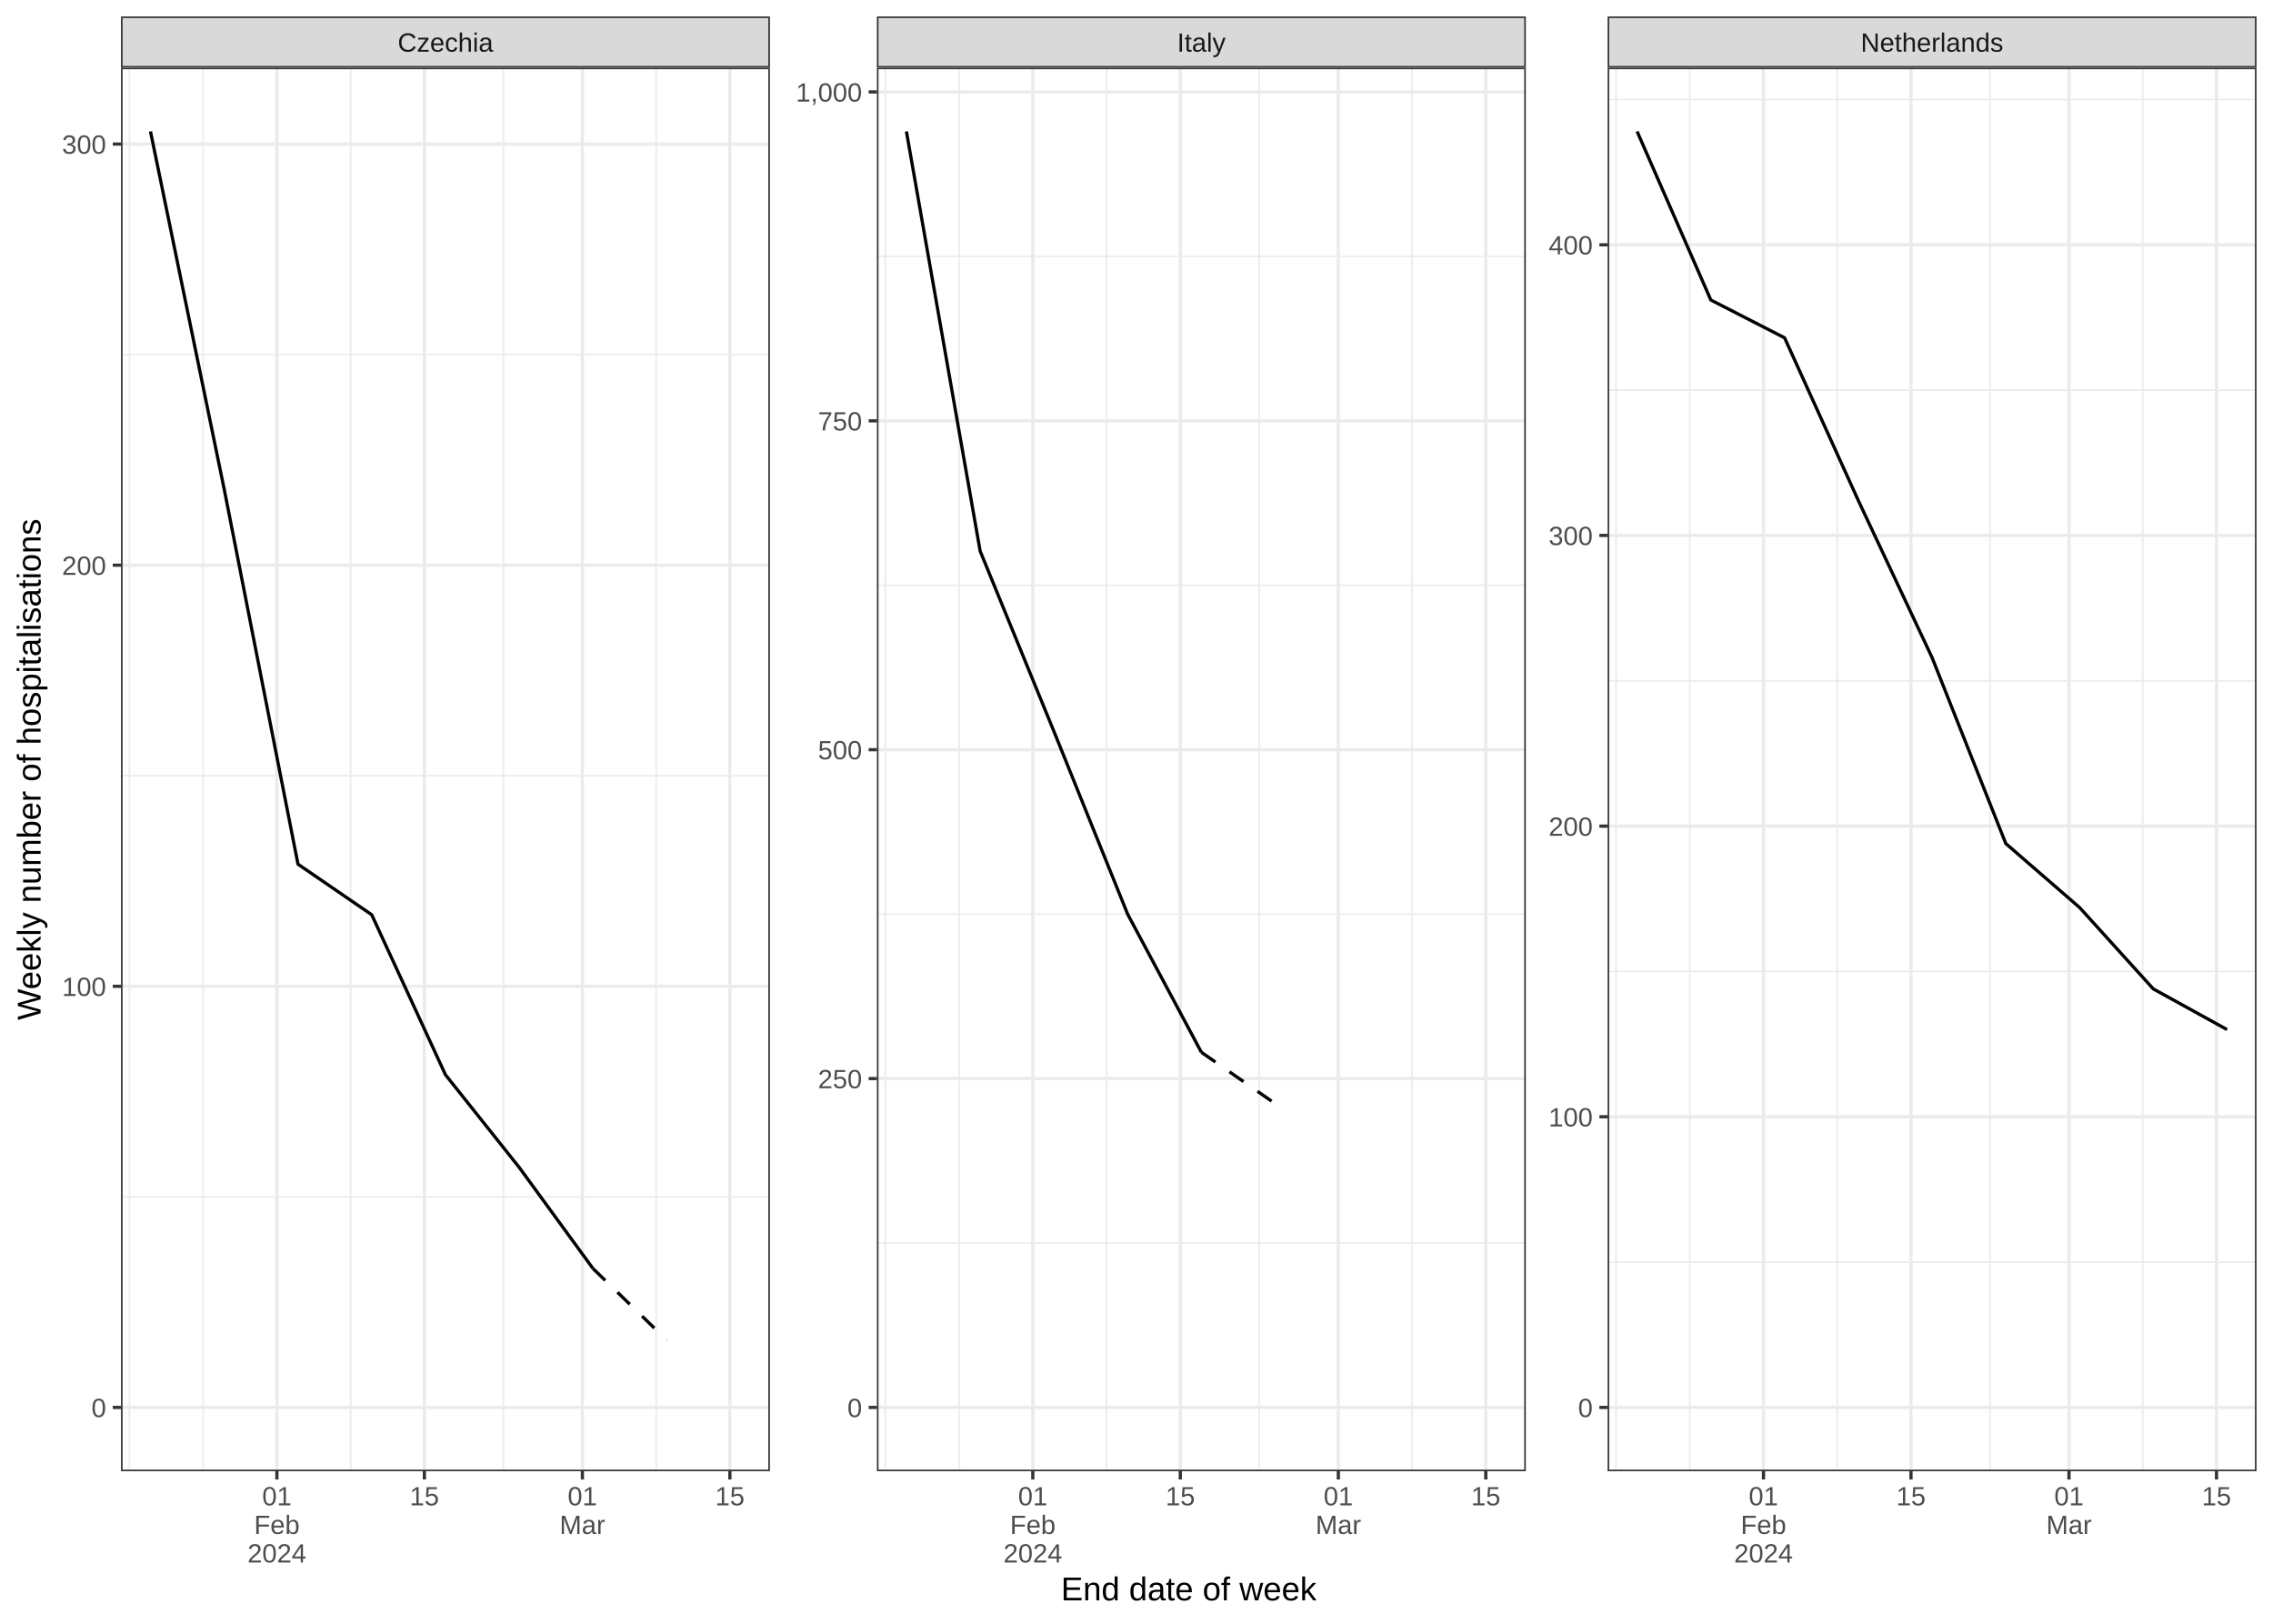
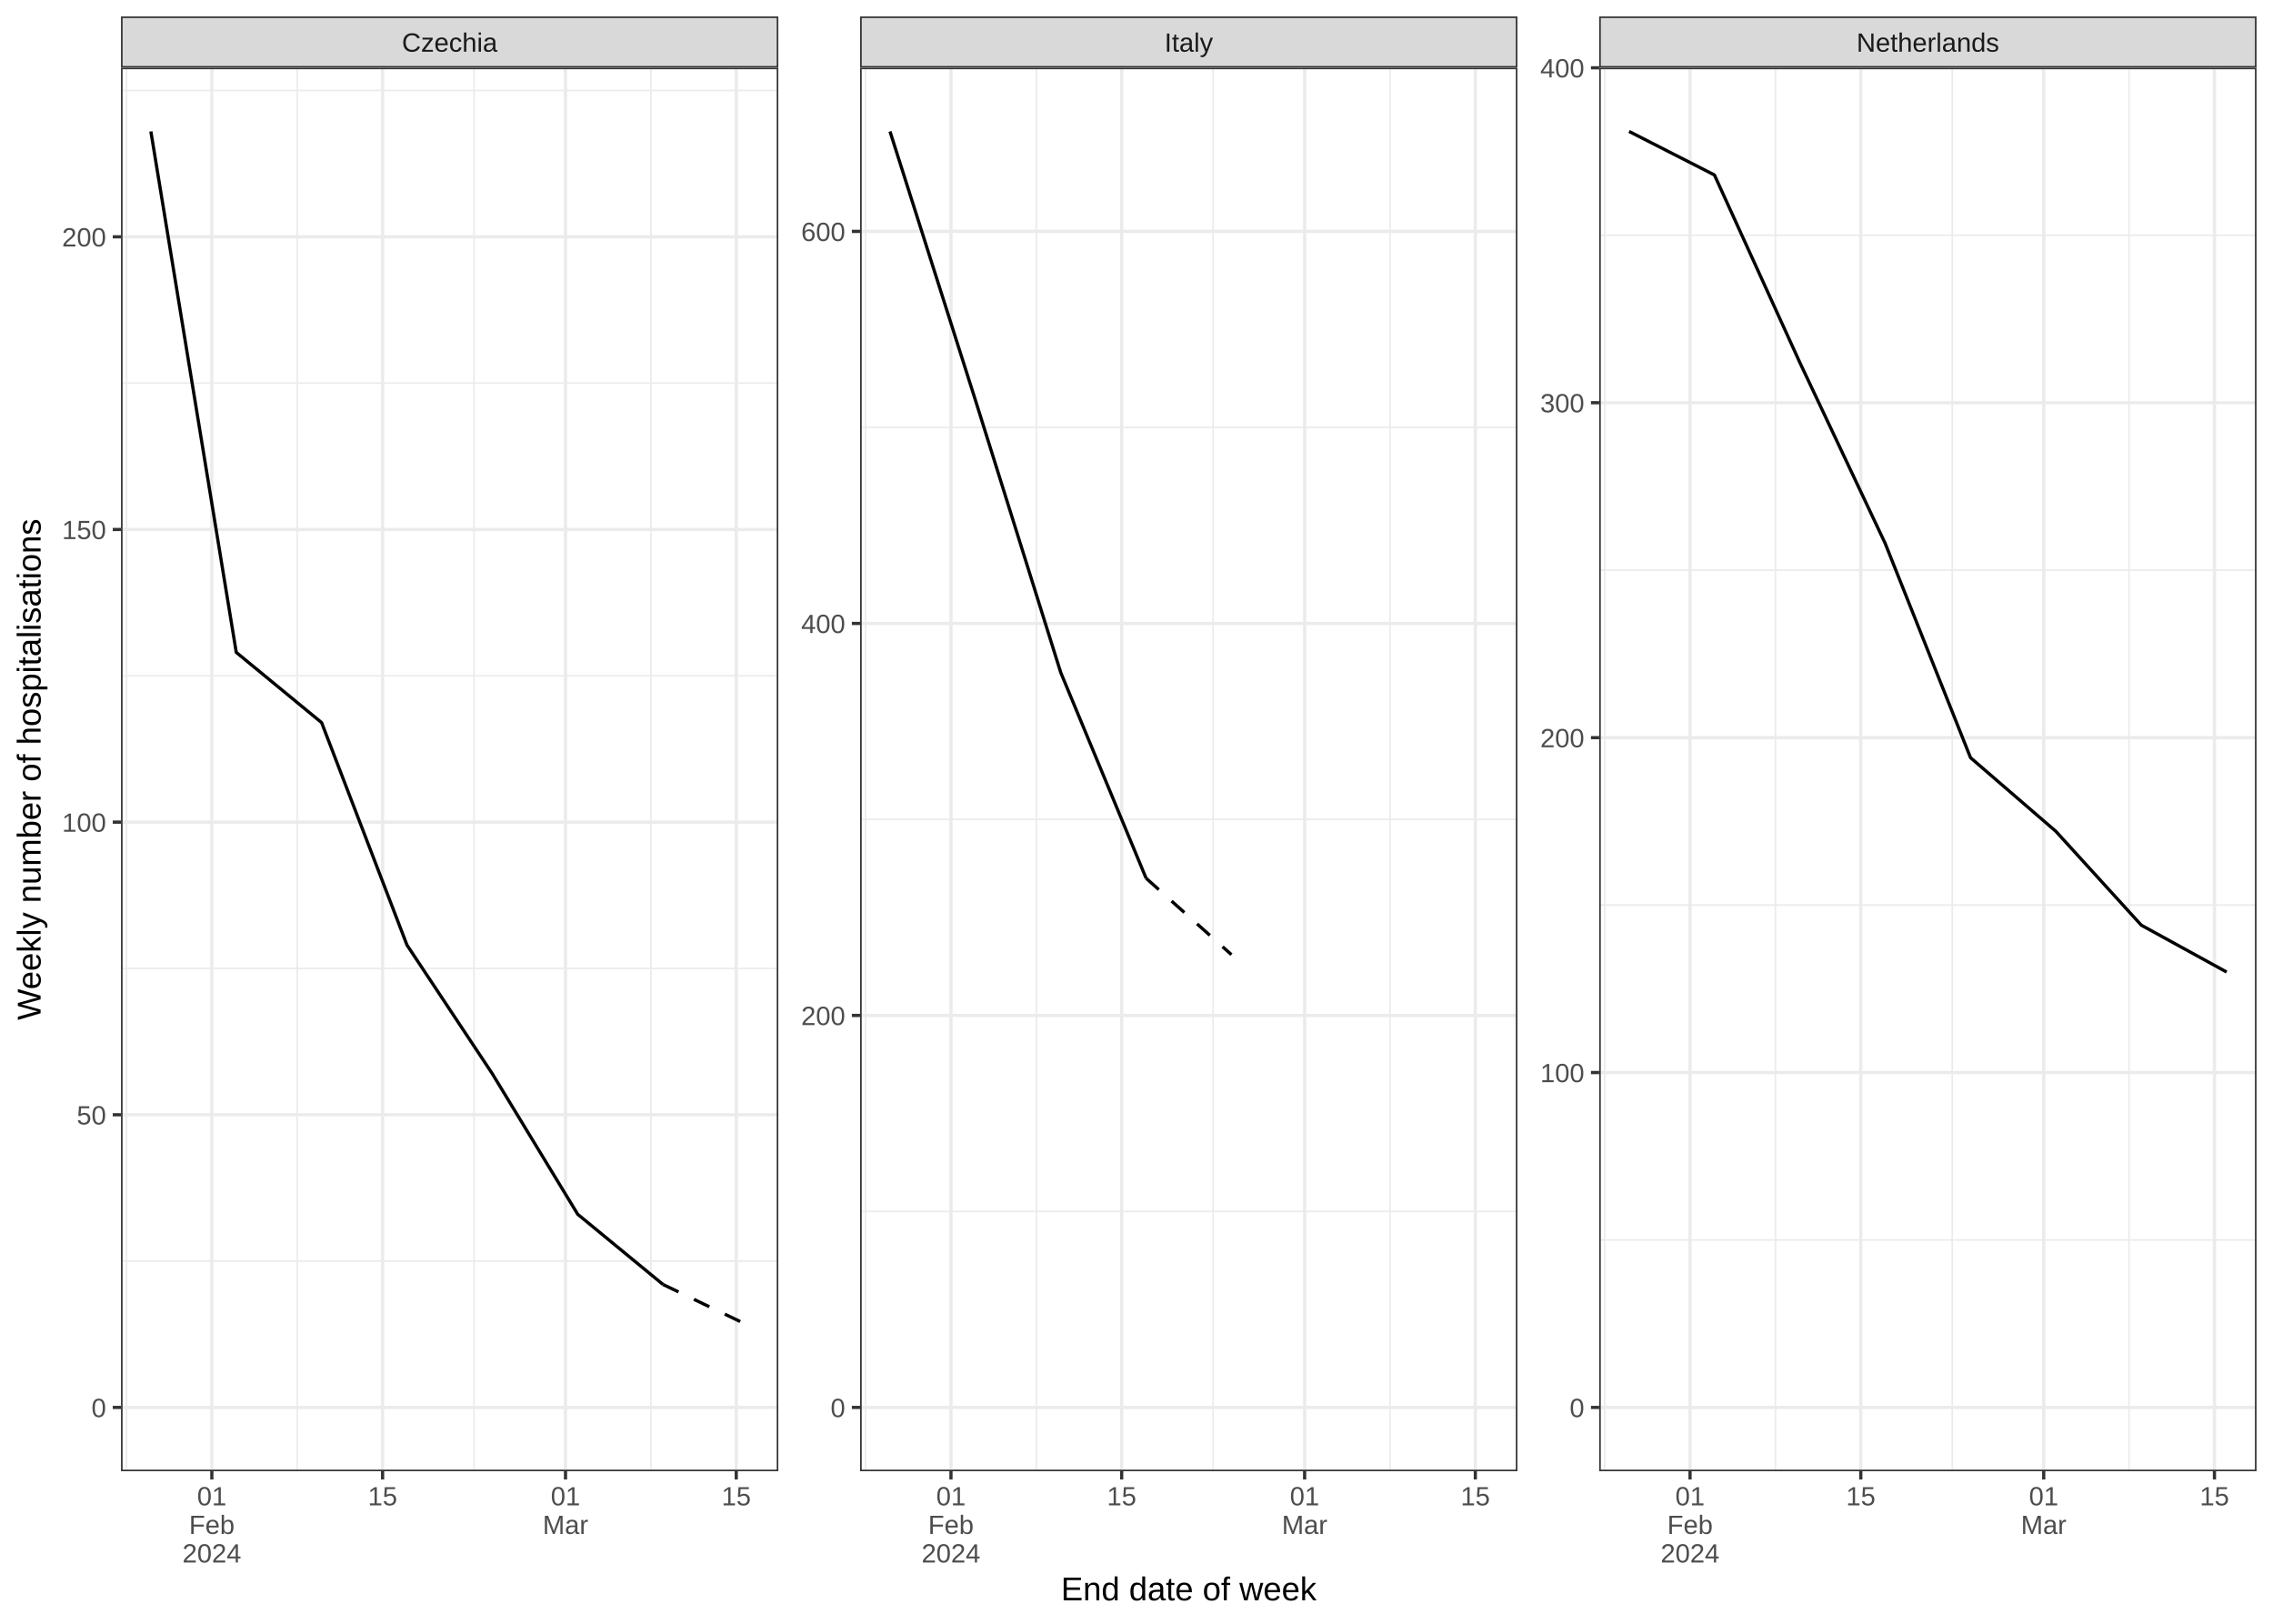
<svg xmlns="http://www.w3.org/2000/svg" class="svglite" width="756.00pt" height="540.00pt" viewBox="0 0 756.00 540.00">
  <defs>
    <style type="text/css">
    .svglite line, .svglite polyline, .svglite polygon, .svglite path, .svglite rect, .svglite circle {
      fill: none;
      stroke: #000000;
      stroke-linecap: round;
      stroke-linejoin: round;
      stroke-miterlimit: 10.00;
    }
    .svglite text {
      white-space: pre;
    }
  </style>
  </defs>
  <rect width="100%" height="100%" style="stroke: none; fill: #FFFFFF;" />
  <defs>
    <clipPath id="cpMC4wMHw3NTYuMDB8MC4wMHw1NDAuMDA=">
      <rect x="0.00" y="0.00" width="756.00" height="540.00" />
    </clipPath>
  </defs>
  <g clip-path="url(#cpMC4wMHw3NTYuMDB8MC4wMHw1NDAuMDA=)">
-     <rect x="0.00" y="0.00" width="756.00" height="540.00" style="stroke-width: 1.07; stroke: #FFFFFF; fill: #FFFFFF;" />
-   </g>
-   <defs>
-     <clipPath id="cpNDAuMjR8MjU2LjA4fDIyLjQ5fDQ4OS4yOQ==">
-       <rect x="40.24" y="22.49" width="215.83" height="466.80" />
-     </clipPath>
-   </defs>
-   <g clip-path="url(#cpNDAuMjR8MjU2LjA4fDIyLjQ5fDQ4OS4yOQ==)">
-     <rect x="40.24" y="22.49" width="215.83" height="466.80" style="stroke-width: 1.07; stroke: none; fill: #FFFFFF;" />
-     <polyline points="40.24,398.04 256.08,398.04 " style="stroke-width: 0.53; stroke: #EBEBEB; stroke-linecap: butt;" />
-     <polyline points="40.24,257.99 256.08,257.99 " style="stroke-width: 0.53; stroke: #EBEBEB; stroke-linecap: butt;" />
-     <polyline points="40.24,117.94 256.08,117.94 " style="stroke-width: 0.53; stroke: #EBEBEB; stroke-linecap: butt;" />
-     <polyline points="43.05,489.29 43.05,22.49 " style="stroke-width: 0.53; stroke: #EBEBEB; stroke-linecap: butt;" />
-     <polyline points="67.57,489.29 67.57,22.49 " style="stroke-width: 0.53; stroke: #EBEBEB; stroke-linecap: butt;" />
-     <polyline points="116.63,489.29 116.63,22.49 " style="stroke-width: 0.53; stroke: #EBEBEB; stroke-linecap: butt;" />
-     <polyline points="167.43,489.29 167.43,22.49 " style="stroke-width: 0.53; stroke: #EBEBEB; stroke-linecap: butt;" />
-     <polyline points="218.24,489.29 218.24,22.49 " style="stroke-width: 0.53; stroke: #EBEBEB; stroke-linecap: butt;" />
-     <polyline points="40.24,468.07 256.08,468.07 " style="stroke-width: 1.07; stroke: #EBEBEB; stroke-linecap: butt;" />
-     <polyline points="40.24,328.02 256.08,328.02 " style="stroke-width: 1.07; stroke: #EBEBEB; stroke-linecap: butt;" />
-     <polyline points="40.24,187.96 256.08,187.96 " style="stroke-width: 1.07; stroke: #EBEBEB; stroke-linecap: butt;" />
-     <polyline points="40.24,47.91 256.08,47.91 " style="stroke-width: 1.07; stroke: #EBEBEB; stroke-linecap: butt;" />
-     <polyline points="92.10,489.29 92.10,22.49 " style="stroke-width: 1.07; stroke: #EBEBEB; stroke-linecap: butt;" />
-     <polyline points="141.15,489.29 141.15,22.49 " style="stroke-width: 1.07; stroke: #EBEBEB; stroke-linecap: butt;" />
-     <polyline points="193.71,489.29 193.71,22.49 " style="stroke-width: 1.07; stroke: #EBEBEB; stroke-linecap: butt;" />
-     <polyline points="242.76,489.29 242.76,22.49 " style="stroke-width: 1.07; stroke: #EBEBEB; stroke-linecap: butt;" />
-     <polyline points="50.05,43.71 74.58,162.75 99.11,287.40 123.63,304.21 148.16,357.43 172.69,388.24 197.21,421.85 " style="stroke-width: 1.07; stroke-linecap: butt;" />
-     <polyline points="197.21,421.85 221.74,445.66 " style="stroke-width: 1.07; stroke-dasharray: 5.69,5.69; stroke-linecap: butt;" />
-     <rect x="40.24" y="22.49" width="215.83" height="466.80" style="stroke-width: 1.07; stroke: #333333;" />
-   </g>
-   <g clip-path="url(#cpMC4wMHw3NTYuMDB8MC4wMHw1NDAuMDA=)">
- </g>
-   <defs>
-     <clipPath id="cpMjkxLjY2fDUwNy40OXwyMi40OXw0ODkuMjk=">
-       <rect x="291.66" y="22.49" width="215.83" height="466.80" />
-     </clipPath>
-   </defs>
-   <g clip-path="url(#cpMjkxLjY2fDUwNy40OXwyMi40OXw0ODkuMjk=)">
-     <rect x="291.66" y="22.49" width="215.83" height="466.80" style="stroke-width: 1.07; stroke: none; fill: #FFFFFF;" />
-     <polyline points="291.66,413.38 507.49,413.38 " style="stroke-width: 0.53; stroke: #EBEBEB; stroke-linecap: butt;" />
-     <polyline points="291.66,304.01 507.49,304.01 " style="stroke-width: 0.53; stroke: #EBEBEB; stroke-linecap: butt;" />
-     <polyline points="291.66,194.64 507.49,194.64 " style="stroke-width: 0.53; stroke: #EBEBEB; stroke-linecap: butt;" />
-     <polyline points="291.66,85.27 507.49,85.27 " style="stroke-width: 0.53; stroke: #EBEBEB; stroke-linecap: butt;" />
-     <polyline points="294.46,489.29 294.46,22.49 " style="stroke-width: 0.53; stroke: #EBEBEB; stroke-linecap: butt;" />
-     <polyline points="318.99,489.29 318.99,22.49 " style="stroke-width: 0.53; stroke: #EBEBEB; stroke-linecap: butt;" />
-     <polyline points="368.04,489.29 368.04,22.49 " style="stroke-width: 0.53; stroke: #EBEBEB; stroke-linecap: butt;" />
-     <polyline points="418.85,489.29 418.85,22.49 " style="stroke-width: 0.53; stroke: #EBEBEB; stroke-linecap: butt;" />
-     <polyline points="469.65,489.29 469.65,22.49 " style="stroke-width: 0.53; stroke: #EBEBEB; stroke-linecap: butt;" />
-     <polyline points="291.66,468.07 507.49,468.07 " style="stroke-width: 1.07; stroke: #EBEBEB; stroke-linecap: butt;" />
-     <polyline points="291.66,358.70 507.49,358.70 " style="stroke-width: 1.07; stroke: #EBEBEB; stroke-linecap: butt;" />
-     <polyline points="291.66,249.33 507.49,249.33 " style="stroke-width: 1.07; stroke: #EBEBEB; stroke-linecap: butt;" />
-     <polyline points="291.66,139.96 507.49,139.96 " style="stroke-width: 1.07; stroke: #EBEBEB; stroke-linecap: butt;" />
-     <polyline points="291.66,30.58 507.49,30.58 " style="stroke-width: 1.07; stroke: #EBEBEB; stroke-linecap: butt;" />
-     <polyline points="343.52,489.29 343.52,22.49 " style="stroke-width: 1.07; stroke: #EBEBEB; stroke-linecap: butt;" />
-     <polyline points="392.57,489.29 392.57,22.49 " style="stroke-width: 1.07; stroke: #EBEBEB; stroke-linecap: butt;" />
-     <polyline points="445.13,489.29 445.13,22.49 " style="stroke-width: 1.07; stroke: #EBEBEB; stroke-linecap: butt;" />
-     <polyline points="494.18,489.29 494.18,22.49 " style="stroke-width: 1.07; stroke: #EBEBEB; stroke-linecap: butt;" />
-     <polyline points="301.47,43.71 326.00,183.27 350.52,243.20 375.05,304.01 399.58,349.95 " style="stroke-width: 1.07; stroke-linecap: butt;" />
-     <polyline points="399.58,349.95 424.10,367.01 " style="stroke-width: 1.07; stroke-dasharray: 5.69,5.69; stroke-linecap: butt;" />
-     <rect x="291.66" y="22.49" width="215.83" height="466.80" style="stroke-width: 1.07; stroke: #333333;" />
-   </g>
-   <g clip-path="url(#cpMC4wMHw3NTYuMDB8MC4wMHw1NDAuMDA=)">
- </g>
-   <defs>
-     <clipPath id="cpNTM0LjY5fDc1MC41MnwyMi40OXw0ODkuMjk=">
-       <rect x="534.69" y="22.49" width="215.83" height="466.80" />
-     </clipPath>
-   </defs>
-   <g clip-path="url(#cpNTM0LjY5fDc1MC41MnwyMi40OXw0ODkuMjk=)">
-     <rect x="534.69" y="22.49" width="215.83" height="466.80" style="stroke-width: 1.07; stroke: none; fill: #FFFFFF;" />
-     <polyline points="534.69,419.74 750.52,419.74 " style="stroke-width: 0.53; stroke: #EBEBEB; stroke-linecap: butt;" />
-     <polyline points="534.69,323.07 750.52,323.07 " style="stroke-width: 0.53; stroke: #EBEBEB; stroke-linecap: butt;" />
-     <polyline points="534.69,226.41 750.52,226.41 " style="stroke-width: 0.53; stroke: #EBEBEB; stroke-linecap: butt;" />
-     <polyline points="534.69,129.74 750.52,129.74 " style="stroke-width: 0.53; stroke: #EBEBEB; stroke-linecap: butt;" />
-     <polyline points="534.69,33.08 750.52,33.08 " style="stroke-width: 0.53; stroke: #EBEBEB; stroke-linecap: butt;" />
-     <polyline points="537.49,489.29 537.49,22.49 " style="stroke-width: 0.53; stroke: #EBEBEB; stroke-linecap: butt;" />
-     <polyline points="562.02,489.29 562.02,22.49 " style="stroke-width: 0.53; stroke: #EBEBEB; stroke-linecap: butt;" />
-     <polyline points="611.07,489.29 611.07,22.49 " style="stroke-width: 0.53; stroke: #EBEBEB; stroke-linecap: butt;" />
-     <polyline points="661.87,489.29 661.87,22.49 " style="stroke-width: 0.53; stroke: #EBEBEB; stroke-linecap: butt;" />
-     <polyline points="712.68,489.29 712.68,22.49 " style="stroke-width: 0.53; stroke: #EBEBEB; stroke-linecap: butt;" />
-     <polyline points="534.69,468.07 750.52,468.07 " style="stroke-width: 1.07; stroke: #EBEBEB; stroke-linecap: butt;" />
-     <polyline points="534.69,371.40 750.52,371.40 " style="stroke-width: 1.07; stroke: #EBEBEB; stroke-linecap: butt;" />
-     <polyline points="534.69,274.74 750.52,274.74 " style="stroke-width: 1.07; stroke: #EBEBEB; stroke-linecap: butt;" />
-     <polyline points="534.69,178.07 750.52,178.07 " style="stroke-width: 1.07; stroke: #EBEBEB; stroke-linecap: butt;" />
-     <polyline points="534.69,81.41 750.52,81.41 " style="stroke-width: 1.07; stroke: #EBEBEB; stroke-linecap: butt;" />
-     <polyline points="586.54,489.29 586.54,22.49 " style="stroke-width: 1.07; stroke: #EBEBEB; stroke-linecap: butt;" />
-     <polyline points="635.60,489.29 635.60,22.49 " style="stroke-width: 1.07; stroke: #EBEBEB; stroke-linecap: butt;" />
-     <polyline points="688.15,489.29 688.15,22.49 " style="stroke-width: 1.07; stroke: #EBEBEB; stroke-linecap: butt;" />
-     <polyline points="737.21,489.29 737.21,22.49 " style="stroke-width: 1.07; stroke: #EBEBEB; stroke-linecap: butt;" />
-     <polyline points="544.50,43.71 569.02,99.77 593.55,112.34 618.08,166.47 642.60,218.67 667.13,280.54 691.66,301.80 716.18,328.87 740.71,342.40 " style="stroke-width: 1.07; stroke-linecap: butt;" />
-     <rect x="534.69" y="22.49" width="215.83" height="466.80" style="stroke-width: 1.07; stroke: #333333;" />
-   </g>
-   <g clip-path="url(#cpMC4wMHw3NTYuMDB8MC4wMHw1NDAuMDA=)">
- </g>
-   <defs>
-     <clipPath id="cpNDAuMjR8MjU2LjA4fDUuNDh8MjIuNDk=">
-       <rect x="40.24" y="5.48" width="215.83" height="17.01" />
-     </clipPath>
-   </defs>
-   <g clip-path="url(#cpNDAuMjR8MjU2LjA4fDUuNDh8MjIuNDk=)">
-     <rect x="40.24" y="5.48" width="215.83" height="17.01" style="stroke-width: 1.07; stroke: #333333; fill: #D9D9D9;" />
-     <text x="148.16" y="17.19" text-anchor="middle" style="font-size: 8.80px;fill: #1A1A1A; font-family: &quot;Liberation Sans&quot;;" textLength="34.42px" lengthAdjust="spacingAndGlyphs">Czechia</text>
-   </g>
-   <g clip-path="url(#cpMC4wMHw3NTYuMDB8MC4wMHw1NDAuMDA=)">
- </g>
-   <defs>
-     <clipPath id="cpMjkxLjY2fDUwNy40OXw1LjQ4fDIyLjQ5">
-       <rect x="291.66" y="5.48" width="215.83" height="17.01" />
-     </clipPath>
-   </defs>
-   <g clip-path="url(#cpMjkxLjY2fDUwNy40OXw1LjQ4fDIyLjQ5)">
-     <rect x="291.66" y="5.48" width="215.83" height="17.01" style="stroke-width: 1.07; stroke: #333333; fill: #D9D9D9;" />
-     <text x="399.58" y="17.19" text-anchor="middle" style="font-size: 8.80px;fill: #1A1A1A; font-family: &quot;Liberation Sans&quot;;" textLength="19.09px" lengthAdjust="spacingAndGlyphs">Italy</text>
-   </g>
-   <g clip-path="url(#cpMC4wMHw3NTYuMDB8MC4wMHw1NDAuMDA=)">
- </g>
-   <defs>
-     <clipPath id="cpNTM0LjY5fDc1MC41Mnw1LjQ4fDIyLjQ5">
-       <rect x="534.69" y="5.48" width="215.83" height="17.01" />
-     </clipPath>
-   </defs>
-   <g clip-path="url(#cpNTM0LjY5fDc1MC41Mnw1LjQ4fDIyLjQ5)">
-     <rect x="534.69" y="5.48" width="215.83" height="17.01" style="stroke-width: 1.07; stroke: #333333; fill: #D9D9D9;" />
-     <text x="642.60" y="17.19" text-anchor="middle" style="font-size: 8.80px;fill: #1A1A1A; font-family: &quot;Liberation Sans&quot;;" textLength="53.63px" lengthAdjust="spacingAndGlyphs">Netherlands</text>
-   </g>
-   <g clip-path="url(#cpMC4wMHw3NTYuMDB8MC4wMHw1NDAuMDA=)">
-     <polyline points="92.10,492.03 92.10,489.29 " style="stroke-width: 1.07; stroke: #333333; stroke-linecap: butt;" />
-     <polyline points="141.15,492.03 141.15,489.29 " style="stroke-width: 1.07; stroke: #333333; stroke-linecap: butt;" />
-     <polyline points="193.71,492.03 193.71,489.29 " style="stroke-width: 1.07; stroke: #333333; stroke-linecap: butt;" />
-     <polyline points="242.76,492.03 242.76,489.29 " style="stroke-width: 1.07; stroke: #333333; stroke-linecap: butt;" />
-     <text x="92.10" y="500.63" text-anchor="middle" style="font-size: 8.80px;fill: #4D4D4D; font-family: &quot;Liberation Sans&quot;;" textLength="11.19px" lengthAdjust="spacingAndGlyphs">01</text>
-     <text x="92.10" y="510.14" text-anchor="middle" style="font-size: 8.80px;fill: #4D4D4D; font-family: &quot;Liberation Sans&quot;;" textLength="15.58px" lengthAdjust="spacingAndGlyphs">Feb</text>
-     <text x="92.10" y="519.64" text-anchor="middle" style="font-size: 8.80px;fill: #4D4D4D; font-family: &quot;Liberation Sans&quot;;" textLength="22.38px" lengthAdjust="spacingAndGlyphs">2024</text>
-     <text x="141.15" y="500.63" text-anchor="middle" style="font-size: 8.80px;fill: #4D4D4D; font-family: &quot;Liberation Sans&quot;;" textLength="11.19px" lengthAdjust="spacingAndGlyphs">15</text>
-     <text x="193.71" y="500.63" text-anchor="middle" style="font-size: 8.80px;fill: #4D4D4D; font-family: &quot;Liberation Sans&quot;;" textLength="11.19px" lengthAdjust="spacingAndGlyphs">01</text>
-     <text x="193.71" y="510.14" text-anchor="middle" style="font-size: 8.80px;fill: #4D4D4D; font-family: &quot;Liberation Sans&quot;;" textLength="16.60px" lengthAdjust="spacingAndGlyphs">Mar</text>
-     <text x="242.76" y="500.63" text-anchor="middle" style="font-size: 8.80px;fill: #4D4D4D; font-family: &quot;Liberation Sans&quot;;" textLength="11.19px" lengthAdjust="spacingAndGlyphs">15</text>
-     <polyline points="343.52,492.03 343.52,489.29 " style="stroke-width: 1.07; stroke: #333333; stroke-linecap: butt;" />
-     <polyline points="392.57,492.03 392.57,489.29 " style="stroke-width: 1.07; stroke: #333333; stroke-linecap: butt;" />
-     <polyline points="445.13,492.03 445.13,489.29 " style="stroke-width: 1.07; stroke: #333333; stroke-linecap: butt;" />
-     <polyline points="494.18,492.03 494.18,489.29 " style="stroke-width: 1.07; stroke: #333333; stroke-linecap: butt;" />
-     <text x="343.52" y="500.63" text-anchor="middle" style="font-size: 8.80px;fill: #4D4D4D; font-family: &quot;Liberation Sans&quot;;" textLength="11.19px" lengthAdjust="spacingAndGlyphs">01</text>
-     <text x="343.52" y="510.14" text-anchor="middle" style="font-size: 8.80px;fill: #4D4D4D; font-family: &quot;Liberation Sans&quot;;" textLength="15.58px" lengthAdjust="spacingAndGlyphs">Feb</text>
-     <text x="343.52" y="519.64" text-anchor="middle" style="font-size: 8.80px;fill: #4D4D4D; font-family: &quot;Liberation Sans&quot;;" textLength="22.38px" lengthAdjust="spacingAndGlyphs">2024</text>
-     <text x="392.57" y="500.63" text-anchor="middle" style="font-size: 8.80px;fill: #4D4D4D; font-family: &quot;Liberation Sans&quot;;" textLength="11.19px" lengthAdjust="spacingAndGlyphs">15</text>
-     <text x="445.13" y="500.63" text-anchor="middle" style="font-size: 8.80px;fill: #4D4D4D; font-family: &quot;Liberation Sans&quot;;" textLength="11.19px" lengthAdjust="spacingAndGlyphs">01</text>
-     <text x="445.13" y="510.14" text-anchor="middle" style="font-size: 8.80px;fill: #4D4D4D; font-family: &quot;Liberation Sans&quot;;" textLength="16.60px" lengthAdjust="spacingAndGlyphs">Mar</text>
-     <text x="494.18" y="500.63" text-anchor="middle" style="font-size: 8.80px;fill: #4D4D4D; font-family: &quot;Liberation Sans&quot;;" textLength="11.19px" lengthAdjust="spacingAndGlyphs">15</text>
-     <polyline points="586.54,492.03 586.54,489.29 " style="stroke-width: 1.07; stroke: #333333; stroke-linecap: butt;" />
-     <polyline points="635.60,492.03 635.60,489.29 " style="stroke-width: 1.07; stroke: #333333; stroke-linecap: butt;" />
-     <polyline points="688.15,492.03 688.15,489.29 " style="stroke-width: 1.07; stroke: #333333; stroke-linecap: butt;" />
-     <polyline points="737.21,492.03 737.21,489.29 " style="stroke-width: 1.07; stroke: #333333; stroke-linecap: butt;" />
-     <text x="586.54" y="500.63" text-anchor="middle" style="font-size: 8.80px;fill: #4D4D4D; font-family: &quot;Liberation Sans&quot;;" textLength="11.19px" lengthAdjust="spacingAndGlyphs">01</text>
-     <text x="586.54" y="510.14" text-anchor="middle" style="font-size: 8.80px;fill: #4D4D4D; font-family: &quot;Liberation Sans&quot;;" textLength="15.58px" lengthAdjust="spacingAndGlyphs">Feb</text>
-     <text x="586.54" y="519.64" text-anchor="middle" style="font-size: 8.80px;fill: #4D4D4D; font-family: &quot;Liberation Sans&quot;;" textLength="22.38px" lengthAdjust="spacingAndGlyphs">2024</text>
-     <text x="635.60" y="500.63" text-anchor="middle" style="font-size: 8.80px;fill: #4D4D4D; font-family: &quot;Liberation Sans&quot;;" textLength="11.19px" lengthAdjust="spacingAndGlyphs">15</text>
-     <text x="688.15" y="500.63" text-anchor="middle" style="font-size: 8.80px;fill: #4D4D4D; font-family: &quot;Liberation Sans&quot;;" textLength="11.19px" lengthAdjust="spacingAndGlyphs">01</text>
-     <text x="688.15" y="510.14" text-anchor="middle" style="font-size: 8.80px;fill: #4D4D4D; font-family: &quot;Liberation Sans&quot;;" textLength="16.60px" lengthAdjust="spacingAndGlyphs">Mar</text>
-     <text x="737.21" y="500.63" text-anchor="middle" style="font-size: 8.80px;fill: #4D4D4D; font-family: &quot;Liberation Sans&quot;;" textLength="11.19px" lengthAdjust="spacingAndGlyphs">15</text>
-     <text x="529.76" y="471.28" text-anchor="end" style="font-size: 8.80px;fill: #4D4D4D; font-family: &quot;Liberation Sans&quot;;" textLength="5.59px" lengthAdjust="spacingAndGlyphs">0</text>
-     <text x="529.76" y="374.61" text-anchor="end" style="font-size: 8.80px;fill: #4D4D4D; font-family: &quot;Liberation Sans&quot;;" textLength="16.78px" lengthAdjust="spacingAndGlyphs">100</text>
-     <text x="529.76" y="277.95" text-anchor="end" style="font-size: 8.80px;fill: #4D4D4D; font-family: &quot;Liberation Sans&quot;;" textLength="16.78px" lengthAdjust="spacingAndGlyphs">200</text>
-     <text x="529.76" y="181.28" text-anchor="end" style="font-size: 8.80px;fill: #4D4D4D; font-family: &quot;Liberation Sans&quot;;" textLength="16.78px" lengthAdjust="spacingAndGlyphs">300</text>
-     <text x="529.76" y="84.62" text-anchor="end" style="font-size: 8.80px;fill: #4D4D4D; font-family: &quot;Liberation Sans&quot;;" textLength="16.78px" lengthAdjust="spacingAndGlyphs">400</text>
-     <polyline points="531.95,468.07 534.69,468.07 " style="stroke-width: 1.07; stroke: #333333; stroke-linecap: butt;" />
-     <polyline points="531.95,371.40 534.69,371.40 " style="stroke-width: 1.07; stroke: #333333; stroke-linecap: butt;" />
-     <polyline points="531.95,274.74 534.69,274.74 " style="stroke-width: 1.07; stroke: #333333; stroke-linecap: butt;" />
-     <polyline points="531.95,178.07 534.69,178.07 " style="stroke-width: 1.07; stroke: #333333; stroke-linecap: butt;" />
-     <polyline points="531.95,81.41 534.69,81.41 " style="stroke-width: 1.07; stroke: #333333; stroke-linecap: butt;" />
-     <text x="286.73" y="471.28" text-anchor="end" style="font-size: 8.80px;fill: #4D4D4D; font-family: &quot;Liberation Sans&quot;;" textLength="5.59px" lengthAdjust="spacingAndGlyphs">0</text>
-     <text x="286.73" y="361.91" text-anchor="end" style="font-size: 8.80px;fill: #4D4D4D; font-family: &quot;Liberation Sans&quot;;" textLength="16.78px" lengthAdjust="spacingAndGlyphs">250</text>
-     <text x="286.73" y="252.53" text-anchor="end" style="font-size: 8.80px;fill: #4D4D4D; font-family: &quot;Liberation Sans&quot;;" textLength="16.78px" lengthAdjust="spacingAndGlyphs">500</text>
-     <text x="286.73" y="143.16" text-anchor="end" style="font-size: 8.80px;fill: #4D4D4D; font-family: &quot;Liberation Sans&quot;;" textLength="16.78px" lengthAdjust="spacingAndGlyphs">750</text>
-     <text x="286.73" y="33.79" text-anchor="end" style="font-size: 8.80px;fill: #4D4D4D; font-family: &quot;Liberation Sans&quot;;" textLength="25.17px" lengthAdjust="spacingAndGlyphs">1,000</text>
-     <polyline points="288.92,468.07 291.66,468.07 " style="stroke-width: 1.07; stroke: #333333; stroke-linecap: butt;" />
-     <polyline points="288.92,358.70 291.66,358.70 " style="stroke-width: 1.07; stroke: #333333; stroke-linecap: butt;" />
-     <polyline points="288.92,249.33 291.66,249.33 " style="stroke-width: 1.07; stroke: #333333; stroke-linecap: butt;" />
-     <polyline points="288.92,139.96 291.66,139.96 " style="stroke-width: 1.07; stroke: #333333; stroke-linecap: butt;" />
-     <polyline points="288.92,30.58 291.66,30.58 " style="stroke-width: 1.07; stroke: #333333; stroke-linecap: butt;" />
+     <rect x="0" y="0.00" width="756.00" height="540.00" style="stroke-width: 1.07; stroke: #FFFFFF; fill: #FFFFFF;" />
+   </g>
+   <defs>
+     <clipPath id="cpNDAuMjR8MjU4Ljg3fDIyLjQ5fDQ4OS4yOQ==">
+       <rect x="40.24" y="22.49" width="218.63" height="466.80" />
+     </clipPath>
+   </defs>
+   <g clip-path="url(#cpNDAuMjR8MjU4Ljg3fDIyLjQ5fDQ4OS4yOQ==)">
+     <rect x="40.24" y="22.49" width="218.63" height="466.80" style="stroke-width: 1.07; stroke: none; fill: #FFFFFF;" />
+     <polyline points="40.24,419.40 258.87,419.40 " style="stroke-width: 0.53; stroke: #EBEBEB; stroke-linecap: butt;" />
+     <polyline points="40.24,322.07 258.87,322.07 " style="stroke-width: 0.53; stroke: #EBEBEB; stroke-linecap: butt;" />
+     <polyline points="40.24,224.74 258.87,224.74 " style="stroke-width: 0.53; stroke: #EBEBEB; stroke-linecap: butt;" />
+     <polyline points="40.24,127.41 258.87,127.41 " style="stroke-width: 0.53; stroke: #EBEBEB; stroke-linecap: butt;" />
+     <polyline points="40.24,30.08 258.87,30.08 " style="stroke-width: 0.53; stroke: #EBEBEB; stroke-linecap: butt;" />
+     <polyline points="42.07,489.29 42.07,22.49 " style="stroke-width: 0.53; stroke: #EBEBEB; stroke-linecap: butt;" />
+     <polyline points="98.86,489.29 98.86,22.49 " style="stroke-width: 0.53; stroke: #EBEBEB; stroke-linecap: butt;" />
+     <polyline points="157.67,489.29 157.67,22.49 " style="stroke-width: 0.53; stroke: #EBEBEB; stroke-linecap: butt;" />
+     <polyline points="216.49,489.29 216.49,22.49 " style="stroke-width: 0.53; stroke: #EBEBEB; stroke-linecap: butt;" />
+     <polyline points="40.24,468.07 258.87,468.07 " style="stroke-width: 1.07; stroke: #EBEBEB; stroke-linecap: butt;" />
+     <polyline points="40.24,370.74 258.87,370.74 " style="stroke-width: 1.07; stroke: #EBEBEB; stroke-linecap: butt;" />
+     <polyline points="40.24,273.41 258.87,273.41 " style="stroke-width: 1.07; stroke: #EBEBEB; stroke-linecap: butt;" />
+     <polyline points="40.24,176.08 258.87,176.08 " style="stroke-width: 1.07; stroke: #EBEBEB; stroke-linecap: butt;" />
+     <polyline points="40.24,78.75 258.87,78.75 " style="stroke-width: 1.07; stroke: #EBEBEB; stroke-linecap: butt;" />
+     <polyline points="70.46,489.29 70.46,22.49 " style="stroke-width: 1.07; stroke: #EBEBEB; stroke-linecap: butt;" />
+     <polyline points="127.25,489.29 127.25,22.49 " style="stroke-width: 1.07; stroke: #EBEBEB; stroke-linecap: butt;" />
+     <polyline points="188.09,489.29 188.09,22.49 " style="stroke-width: 1.07; stroke: #EBEBEB; stroke-linecap: butt;" />
+     <polyline points="244.88,489.29 244.88,22.49 " style="stroke-width: 1.07; stroke: #EBEBEB; stroke-linecap: butt;" />
+     <polyline points="50.18,43.71 78.58,216.96 106.97,240.32 135.36,314.29 163.76,357.11 192.15,403.83 220.54,427.19 " style="stroke-width: 1.07; stroke-linecap: butt;" />
+     <polyline points="220.54,427.19 248.94,440.82 " style="stroke-width: 1.07; stroke-dasharray: 5.69,5.69; stroke-linecap: butt;" />
+     <rect x="40.24" y="22.49" width="218.63" height="466.80" style="stroke-width: 1.07; stroke: #333333;" />
+   </g>
+   <g clip-path="url(#cpMC4wMHw3NTYuMDB8MC4wMHw1NDAuMDA=)">
+ </g>
+   <defs>
+     <clipPath id="cpMjg2LjA3fDUwNC43MHwyMi40OXw0ODkuMjk=">
+       <rect x="286.07" y="22.49" width="218.63" height="466.80" />
+     </clipPath>
+   </defs>
+   <g clip-path="url(#cpMjg2LjA3fDUwNC43MHwyMi40OXw0ODkuMjk=)">
+     <rect x="286.07" y="22.49" width="218.63" height="466.80" style="stroke-width: 1.07; stroke: none; fill: #FFFFFF;" />
+     <polyline points="286.07,402.88 504.70,402.88 " style="stroke-width: 0.53; stroke: #EBEBEB; stroke-linecap: butt;" />
+     <polyline points="286.07,272.51 504.70,272.51 " style="stroke-width: 0.53; stroke: #EBEBEB; stroke-linecap: butt;" />
+     <polyline points="286.07,142.14 504.70,142.14 " style="stroke-width: 0.53; stroke: #EBEBEB; stroke-linecap: butt;" />
+     <polyline points="287.89,489.29 287.89,22.49 " style="stroke-width: 0.53; stroke: #EBEBEB; stroke-linecap: butt;" />
+     <polyline points="344.68,489.29 344.68,22.49 " style="stroke-width: 0.53; stroke: #EBEBEB; stroke-linecap: butt;" />
+     <polyline points="403.49,489.29 403.49,22.49 " style="stroke-width: 0.53; stroke: #EBEBEB; stroke-linecap: butt;" />
+     <polyline points="462.31,489.29 462.31,22.49 " style="stroke-width: 0.53; stroke: #EBEBEB; stroke-linecap: butt;" />
+     <polyline points="286.07,468.07 504.70,468.07 " style="stroke-width: 1.07; stroke: #EBEBEB; stroke-linecap: butt;" />
+     <polyline points="286.07,337.70 504.70,337.70 " style="stroke-width: 1.07; stroke: #EBEBEB; stroke-linecap: butt;" />
+     <polyline points="286.07,207.33 504.70,207.33 " style="stroke-width: 1.07; stroke: #EBEBEB; stroke-linecap: butt;" />
+     <polyline points="286.07,76.95 504.70,76.95 " style="stroke-width: 1.07; stroke: #EBEBEB; stroke-linecap: butt;" />
+     <polyline points="316.29,489.29 316.29,22.49 " style="stroke-width: 1.07; stroke: #EBEBEB; stroke-linecap: butt;" />
+     <polyline points="373.07,489.29 373.07,22.49 " style="stroke-width: 1.07; stroke: #EBEBEB; stroke-linecap: butt;" />
+     <polyline points="433.92,489.29 433.92,22.49 " style="stroke-width: 1.07; stroke: #EBEBEB; stroke-linecap: butt;" />
+     <polyline points="490.70,489.29 490.70,22.49 " style="stroke-width: 1.07; stroke: #EBEBEB; stroke-linecap: butt;" />
+     <polyline points="296.01,43.71 324.40,133.01 352.79,223.62 381.19,292.07 " style="stroke-width: 1.07; stroke-linecap: butt;" />
+     <polyline points="381.19,292.07 409.58,317.49 " style="stroke-width: 1.07; stroke-dasharray: 5.69,5.69; stroke-linecap: butt;" />
+     <rect x="286.07" y="22.49" width="218.63" height="466.80" style="stroke-width: 1.07; stroke: #333333;" />
+   </g>
+   <g clip-path="url(#cpMC4wMHw3NTYuMDB8MC4wMHw1NDAuMDA=)">
+ </g>
+   <defs>
+     <clipPath id="cpNTMxLjg5fDc1MC41MnwyMi40OXw0ODkuMjk=">
+       <rect x="531.89" y="22.49" width="218.63" height="466.80" />
+     </clipPath>
+   </defs>
+   <g clip-path="url(#cpNTMxLjg5fDc1MC41MnwyMi40OXw0ODkuMjk=)">
+     <rect x="531.89" y="22.49" width="218.63" height="466.80" style="stroke-width: 1.07; stroke: none; fill: #FFFFFF;" />
+     <polyline points="531.89,412.38 750.52,412.38 " style="stroke-width: 0.53; stroke: #EBEBEB; stroke-linecap: butt;" />
+     <polyline points="531.89,301.00 750.52,301.00 " style="stroke-width: 0.53; stroke: #EBEBEB; stroke-linecap: butt;" />
+     <polyline points="531.89,189.62 750.52,189.62 " style="stroke-width: 0.53; stroke: #EBEBEB; stroke-linecap: butt;" />
+     <polyline points="531.89,78.24 750.52,78.24 " style="stroke-width: 0.53; stroke: #EBEBEB; stroke-linecap: butt;" />
+     <polyline points="533.72,489.29 533.72,22.49 " style="stroke-width: 0.53; stroke: #EBEBEB; stroke-linecap: butt;" />
+     <polyline points="590.50,489.29 590.50,22.49 " style="stroke-width: 0.53; stroke: #EBEBEB; stroke-linecap: butt;" />
+     <polyline points="649.32,489.29 649.32,22.49 " style="stroke-width: 0.53; stroke: #EBEBEB; stroke-linecap: butt;" />
+     <polyline points="708.13,489.29 708.13,22.49 " style="stroke-width: 0.53; stroke: #EBEBEB; stroke-linecap: butt;" />
+     <polyline points="531.89,468.07 750.52,468.07 " style="stroke-width: 1.07; stroke: #EBEBEB; stroke-linecap: butt;" />
+     <polyline points="531.89,356.69 750.52,356.69 " style="stroke-width: 1.07; stroke: #EBEBEB; stroke-linecap: butt;" />
+     <polyline points="531.89,245.31 750.52,245.31 " style="stroke-width: 1.07; stroke: #EBEBEB; stroke-linecap: butt;" />
+     <polyline points="531.89,133.93 750.52,133.93 " style="stroke-width: 1.07; stroke: #EBEBEB; stroke-linecap: butt;" />
+     <polyline points="531.89,22.55 750.52,22.55 " style="stroke-width: 1.07; stroke: #EBEBEB; stroke-linecap: butt;" />
+     <polyline points="562.11,489.29 562.11,22.49 " style="stroke-width: 1.07; stroke: #EBEBEB; stroke-linecap: butt;" />
+     <polyline points="618.90,489.29 618.90,22.49 " style="stroke-width: 1.07; stroke: #EBEBEB; stroke-linecap: butt;" />
+     <polyline points="679.74,489.29 679.74,22.49 " style="stroke-width: 1.07; stroke: #EBEBEB; stroke-linecap: butt;" />
+     <polyline points="736.53,489.29 736.53,22.49 " style="stroke-width: 1.07; stroke: #EBEBEB; stroke-linecap: butt;" />
+     <polyline points="541.83,43.71 570.22,58.19 598.62,120.56 627.01,180.71 655.40,251.99 683.80,276.49 712.19,307.68 740.58,323.27 " style="stroke-width: 1.07; stroke-linecap: butt;" />
+     <rect x="531.89" y="22.49" width="218.63" height="466.80" style="stroke-width: 1.07; stroke: #333333;" />
+   </g>
+   <g clip-path="url(#cpMC4wMHw3NTYuMDB8MC4wMHw1NDAuMDA=)">
+ </g>
+   <defs>
+     <clipPath id="cpNDAuMjR8MjU4Ljg3fDUuNDh8MjIuNDk=">
+       <rect x="40.24" y="5.48" width="218.63" height="17.01" />
+     </clipPath>
+   </defs>
+   <g clip-path="url(#cpNDAuMjR8MjU4Ljg3fDUuNDh8MjIuNDk=)">
+     <rect x="40.24" y="5.48" width="218.63" height="17.01" style="stroke-width: 1.07; stroke: #333333; fill: #D9D9D9;" />
+     <text x="149.56" y="17.19" text-anchor="middle" style="font-size: 8.80px;fill: #1A1A1A; font-family: &quot;Liberation Sans&quot;;" textLength="34.42px" lengthAdjust="spacingAndGlyphs">Czechia</text>
+   </g>
+   <g clip-path="url(#cpMC4wMHw3NTYuMDB8MC4wMHw1NDAuMDA=)">
+ </g>
+   <defs>
+     <clipPath id="cpMjg2LjA3fDUwNC43MHw1LjQ4fDIyLjQ5">
+       <rect x="286.07" y="5.48" width="218.63" height="17.01" />
+     </clipPath>
+   </defs>
+   <g clip-path="url(#cpMjg2LjA3fDUwNC43MHw1LjQ4fDIyLjQ5)">
+     <rect x="286.07" y="5.48" width="218.63" height="17.01" style="stroke-width: 1.07; stroke: #333333; fill: #D9D9D9;" />
+     <text x="395.38" y="17.19" text-anchor="middle" style="font-size: 8.80px;fill: #1A1A1A; font-family: &quot;Liberation Sans&quot;;" textLength="19.09px" lengthAdjust="spacingAndGlyphs">Italy</text>
+   </g>
+   <g clip-path="url(#cpMC4wMHw3NTYuMDB8MC4wMHw1NDAuMDA=)">
+ </g>
+   <defs>
+     <clipPath id="cpNTMxLjg5fDc1MC41Mnw1LjQ4fDIyLjQ5">
+       <rect x="531.89" y="5.48" width="218.63" height="17.01" />
+     </clipPath>
+   </defs>
+   <g clip-path="url(#cpNTMxLjg5fDc1MC41Mnw1LjQ4fDIyLjQ5)">
+     <rect x="531.89" y="5.48" width="218.63" height="17.01" style="stroke-width: 1.07; stroke: #333333; fill: #D9D9D9;" />
+     <text x="641.21" y="17.19" text-anchor="middle" style="font-size: 8.80px;fill: #1A1A1A; font-family: &quot;Liberation Sans&quot;;" textLength="53.63px" lengthAdjust="spacingAndGlyphs">Netherlands</text>
+   </g>
+   <g clip-path="url(#cpMC4wMHw3NTYuMDB8MC4wMHw1NDAuMDA=)">
+     <polyline points="70.46,492.03 70.46,489.29 " style="stroke-width: 1.07; stroke: #333333; stroke-linecap: butt;" />
+     <polyline points="127.25,492.03 127.25,489.29 " style="stroke-width: 1.07; stroke: #333333; stroke-linecap: butt;" />
+     <polyline points="188.09,492.03 188.09,489.29 " style="stroke-width: 1.07; stroke: #333333; stroke-linecap: butt;" />
+     <polyline points="244.88,492.03 244.88,489.29 " style="stroke-width: 1.07; stroke: #333333; stroke-linecap: butt;" />
+     <text x="70.46" y="500.63" text-anchor="middle" style="font-size: 8.80px;fill: #4D4D4D; font-family: &quot;Liberation Sans&quot;;" textLength="11.19px" lengthAdjust="spacingAndGlyphs">01</text>
+     <text x="70.46" y="510.14" text-anchor="middle" style="font-size: 8.80px;fill: #4D4D4D; font-family: &quot;Liberation Sans&quot;;" textLength="15.58px" lengthAdjust="spacingAndGlyphs">Feb</text>
+     <text x="70.46" y="519.64" text-anchor="middle" style="font-size: 8.80px;fill: #4D4D4D; font-family: &quot;Liberation Sans&quot;;" textLength="22.38px" lengthAdjust="spacingAndGlyphs">2024</text>
+     <text x="127.25" y="500.63" text-anchor="middle" style="font-size: 8.80px;fill: #4D4D4D; font-family: &quot;Liberation Sans&quot;;" textLength="11.19px" lengthAdjust="spacingAndGlyphs">15</text>
+     <text x="188.09" y="500.63" text-anchor="middle" style="font-size: 8.80px;fill: #4D4D4D; font-family: &quot;Liberation Sans&quot;;" textLength="11.19px" lengthAdjust="spacingAndGlyphs">01</text>
+     <text x="188.09" y="510.14" text-anchor="middle" style="font-size: 8.80px;fill: #4D4D4D; font-family: &quot;Liberation Sans&quot;;" textLength="16.60px" lengthAdjust="spacingAndGlyphs">Mar</text>
+     <text x="244.88" y="500.63" text-anchor="middle" style="font-size: 8.80px;fill: #4D4D4D; font-family: &quot;Liberation Sans&quot;;" textLength="11.19px" lengthAdjust="spacingAndGlyphs">15</text>
+     <polyline points="316.29,492.03 316.29,489.29 " style="stroke-width: 1.07; stroke: #333333; stroke-linecap: butt;" />
+     <polyline points="373.07,492.03 373.07,489.29 " style="stroke-width: 1.07; stroke: #333333; stroke-linecap: butt;" />
+     <polyline points="433.92,492.03 433.92,489.29 " style="stroke-width: 1.07; stroke: #333333; stroke-linecap: butt;" />
+     <polyline points="490.70,492.03 490.70,489.29 " style="stroke-width: 1.07; stroke: #333333; stroke-linecap: butt;" />
+     <text x="316.29" y="500.63" text-anchor="middle" style="font-size: 8.80px;fill: #4D4D4D; font-family: &quot;Liberation Sans&quot;;" textLength="11.19px" lengthAdjust="spacingAndGlyphs">01</text>
+     <text x="316.29" y="510.14" text-anchor="middle" style="font-size: 8.80px;fill: #4D4D4D; font-family: &quot;Liberation Sans&quot;;" textLength="15.58px" lengthAdjust="spacingAndGlyphs">Feb</text>
+     <text x="316.29" y="519.64" text-anchor="middle" style="font-size: 8.80px;fill: #4D4D4D; font-family: &quot;Liberation Sans&quot;;" textLength="22.38px" lengthAdjust="spacingAndGlyphs">2024</text>
+     <text x="373.07" y="500.63" text-anchor="middle" style="font-size: 8.80px;fill: #4D4D4D; font-family: &quot;Liberation Sans&quot;;" textLength="11.19px" lengthAdjust="spacingAndGlyphs">15</text>
+     <text x="433.92" y="500.63" text-anchor="middle" style="font-size: 8.80px;fill: #4D4D4D; font-family: &quot;Liberation Sans&quot;;" textLength="11.19px" lengthAdjust="spacingAndGlyphs">01</text>
+     <text x="433.92" y="510.14" text-anchor="middle" style="font-size: 8.80px;fill: #4D4D4D; font-family: &quot;Liberation Sans&quot;;" textLength="16.60px" lengthAdjust="spacingAndGlyphs">Mar</text>
+     <text x="490.70" y="500.63" text-anchor="middle" style="font-size: 8.80px;fill: #4D4D4D; font-family: &quot;Liberation Sans&quot;;" textLength="11.19px" lengthAdjust="spacingAndGlyphs">15</text>
+     <polyline points="562.11,492.03 562.11,489.29 " style="stroke-width: 1.07; stroke: #333333; stroke-linecap: butt;" />
+     <polyline points="618.90,492.03 618.90,489.29 " style="stroke-width: 1.07; stroke: #333333; stroke-linecap: butt;" />
+     <polyline points="679.74,492.03 679.74,489.29 " style="stroke-width: 1.07; stroke: #333333; stroke-linecap: butt;" />
+     <polyline points="736.53,492.03 736.53,489.29 " style="stroke-width: 1.07; stroke: #333333; stroke-linecap: butt;" />
+     <text x="562.11" y="500.63" text-anchor="middle" style="font-size: 8.80px;fill: #4D4D4D; font-family: &quot;Liberation Sans&quot;;" textLength="11.19px" lengthAdjust="spacingAndGlyphs">01</text>
+     <text x="562.11" y="510.14" text-anchor="middle" style="font-size: 8.80px;fill: #4D4D4D; font-family: &quot;Liberation Sans&quot;;" textLength="15.58px" lengthAdjust="spacingAndGlyphs">Feb</text>
+     <text x="562.11" y="519.64" text-anchor="middle" style="font-size: 8.80px;fill: #4D4D4D; font-family: &quot;Liberation Sans&quot;;" textLength="22.38px" lengthAdjust="spacingAndGlyphs">2024</text>
+     <text x="618.90" y="500.63" text-anchor="middle" style="font-size: 8.80px;fill: #4D4D4D; font-family: &quot;Liberation Sans&quot;;" textLength="11.19px" lengthAdjust="spacingAndGlyphs">15</text>
+     <text x="679.74" y="500.63" text-anchor="middle" style="font-size: 8.80px;fill: #4D4D4D; font-family: &quot;Liberation Sans&quot;;" textLength="11.19px" lengthAdjust="spacingAndGlyphs">01</text>
+     <text x="679.74" y="510.14" text-anchor="middle" style="font-size: 8.80px;fill: #4D4D4D; font-family: &quot;Liberation Sans&quot;;" textLength="16.60px" lengthAdjust="spacingAndGlyphs">Mar</text>
+     <text x="736.53" y="500.63" text-anchor="middle" style="font-size: 8.80px;fill: #4D4D4D; font-family: &quot;Liberation Sans&quot;;" textLength="11.19px" lengthAdjust="spacingAndGlyphs">15</text>
+     <text x="526.96" y="471.28" text-anchor="end" style="font-size: 8.80px;fill: #4D4D4D; font-family: &quot;Liberation Sans&quot;;" textLength="5.59px" lengthAdjust="spacingAndGlyphs">0</text>
+     <text x="526.96" y="359.90" text-anchor="end" style="font-size: 8.80px;fill: #4D4D4D; font-family: &quot;Liberation Sans&quot;;" textLength="16.78px" lengthAdjust="spacingAndGlyphs">100</text>
+     <text x="526.96" y="248.52" text-anchor="end" style="font-size: 8.80px;fill: #4D4D4D; font-family: &quot;Liberation Sans&quot;;" textLength="16.78px" lengthAdjust="spacingAndGlyphs">200</text>
+     <text x="526.96" y="137.13" text-anchor="end" style="font-size: 8.80px;fill: #4D4D4D; font-family: &quot;Liberation Sans&quot;;" textLength="16.78px" lengthAdjust="spacingAndGlyphs">300</text>
+     <text x="526.96" y="25.75" text-anchor="end" style="font-size: 8.80px;fill: #4D4D4D; font-family: &quot;Liberation Sans&quot;;" textLength="16.78px" lengthAdjust="spacingAndGlyphs">400</text>
+     <polyline points="529.15,468.07 531.89,468.07 " style="stroke-width: 1.07; stroke: #333333; stroke-linecap: butt;" />
+     <polyline points="529.15,356.69 531.89,356.69 " style="stroke-width: 1.07; stroke: #333333; stroke-linecap: butt;" />
+     <polyline points="529.15,245.31 531.89,245.31 " style="stroke-width: 1.07; stroke: #333333; stroke-linecap: butt;" />
+     <polyline points="529.15,133.93 531.89,133.93 " style="stroke-width: 1.07; stroke: #333333; stroke-linecap: butt;" />
+     <polyline points="529.15,22.55 531.89,22.55 " style="stroke-width: 1.07; stroke: #333333; stroke-linecap: butt;" />
+     <text x="281.14" y="471.28" text-anchor="end" style="font-size: 8.80px;fill: #4D4D4D; font-family: &quot;Liberation Sans&quot;;" textLength="5.59px" lengthAdjust="spacingAndGlyphs">0</text>
+     <text x="281.14" y="340.90" text-anchor="end" style="font-size: 8.80px;fill: #4D4D4D; font-family: &quot;Liberation Sans&quot;;" textLength="16.78px" lengthAdjust="spacingAndGlyphs">200</text>
+     <text x="281.14" y="210.53" text-anchor="end" style="font-size: 8.80px;fill: #4D4D4D; font-family: &quot;Liberation Sans&quot;;" textLength="16.78px" lengthAdjust="spacingAndGlyphs">400</text>
+     <text x="281.14" y="80.16" text-anchor="end" style="font-size: 8.80px;fill: #4D4D4D; font-family: &quot;Liberation Sans&quot;;" textLength="16.78px" lengthAdjust="spacingAndGlyphs">600</text>
+     <polyline points="283.33,468.07 286.07,468.07 " style="stroke-width: 1.07; stroke: #333333; stroke-linecap: butt;" />
+     <polyline points="283.33,337.70 286.07,337.70 " style="stroke-width: 1.07; stroke: #333333; stroke-linecap: butt;" />
+     <polyline points="283.33,207.33 286.07,207.33 " style="stroke-width: 1.07; stroke: #333333; stroke-linecap: butt;" />
+     <polyline points="283.33,76.95 286.07,76.95 " style="stroke-width: 1.07; stroke: #333333; stroke-linecap: butt;" />
    <text x="35.31" y="471.28" text-anchor="end" style="font-size: 8.80px;fill: #4D4D4D; font-family: &quot;Liberation Sans&quot;;" textLength="5.59px" lengthAdjust="spacingAndGlyphs">0</text>
-     <text x="35.31" y="331.22" text-anchor="end" style="font-size: 8.80px;fill: #4D4D4D; font-family: &quot;Liberation Sans&quot;;" textLength="16.78px" lengthAdjust="spacingAndGlyphs">100</text>
-     <text x="35.31" y="191.17" text-anchor="end" style="font-size: 8.80px;fill: #4D4D4D; font-family: &quot;Liberation Sans&quot;;" textLength="16.78px" lengthAdjust="spacingAndGlyphs">200</text>
-     <text x="35.31" y="51.12" text-anchor="end" style="font-size: 8.80px;fill: #4D4D4D; font-family: &quot;Liberation Sans&quot;;" textLength="16.78px" lengthAdjust="spacingAndGlyphs">300</text>
+     <text x="35.31" y="373.95" text-anchor="end" style="font-size: 8.80px;fill: #4D4D4D; font-family: &quot;Liberation Sans&quot;;" textLength="11.19px" lengthAdjust="spacingAndGlyphs">50</text>
+     <text x="35.31" y="276.62" text-anchor="end" style="font-size: 8.80px;fill: #4D4D4D; font-family: &quot;Liberation Sans&quot;;" textLength="16.78px" lengthAdjust="spacingAndGlyphs">100</text>
+     <text x="35.31" y="179.29" text-anchor="end" style="font-size: 8.80px;fill: #4D4D4D; font-family: &quot;Liberation Sans&quot;;" textLength="16.78px" lengthAdjust="spacingAndGlyphs">150</text>
+     <text x="35.31" y="81.96" text-anchor="end" style="font-size: 8.80px;fill: #4D4D4D; font-family: &quot;Liberation Sans&quot;;" textLength="16.78px" lengthAdjust="spacingAndGlyphs">200</text>
    <polyline points="37.50,468.07 40.24,468.07 " style="stroke-width: 1.07; stroke: #333333; stroke-linecap: butt;" />
-     <polyline points="37.50,328.02 40.24,328.02 " style="stroke-width: 1.07; stroke: #333333; stroke-linecap: butt;" />
-     <polyline points="37.50,187.96 40.24,187.96 " style="stroke-width: 1.07; stroke: #333333; stroke-linecap: butt;" />
-     <polyline points="37.50,47.91 40.24,47.91 " style="stroke-width: 1.07; stroke: #333333; stroke-linecap: butt;" />
+     <polyline points="37.50,370.74 40.24,370.74 " style="stroke-width: 1.07; stroke: #333333; stroke-linecap: butt;" />
+     <polyline points="37.50,273.41 40.24,273.41 " style="stroke-width: 1.07; stroke: #333333; stroke-linecap: butt;" />
+     <polyline points="37.50,176.08 40.24,176.08 " style="stroke-width: 1.07; stroke: #333333; stroke-linecap: butt;" />
+     <polyline points="37.50,78.75 40.24,78.75 " style="stroke-width: 1.07; stroke: #333333; stroke-linecap: butt;" />
    <text x="395.38" y="532.23" text-anchor="middle" style="font-size: 11.00px; font-family: &quot;Liberation Sans&quot;;" textLength="95.72px" lengthAdjust="spacingAndGlyphs">End date of week</text>
    <text transform="translate(13.50,255.89) rotate(-90)" text-anchor="middle" style="font-size: 11.00px; font-family: &quot;Liberation Sans&quot;;" textLength="189.66px" lengthAdjust="spacingAndGlyphs">Weekly number of hospitalisations</text>
  </g>
</svg>
